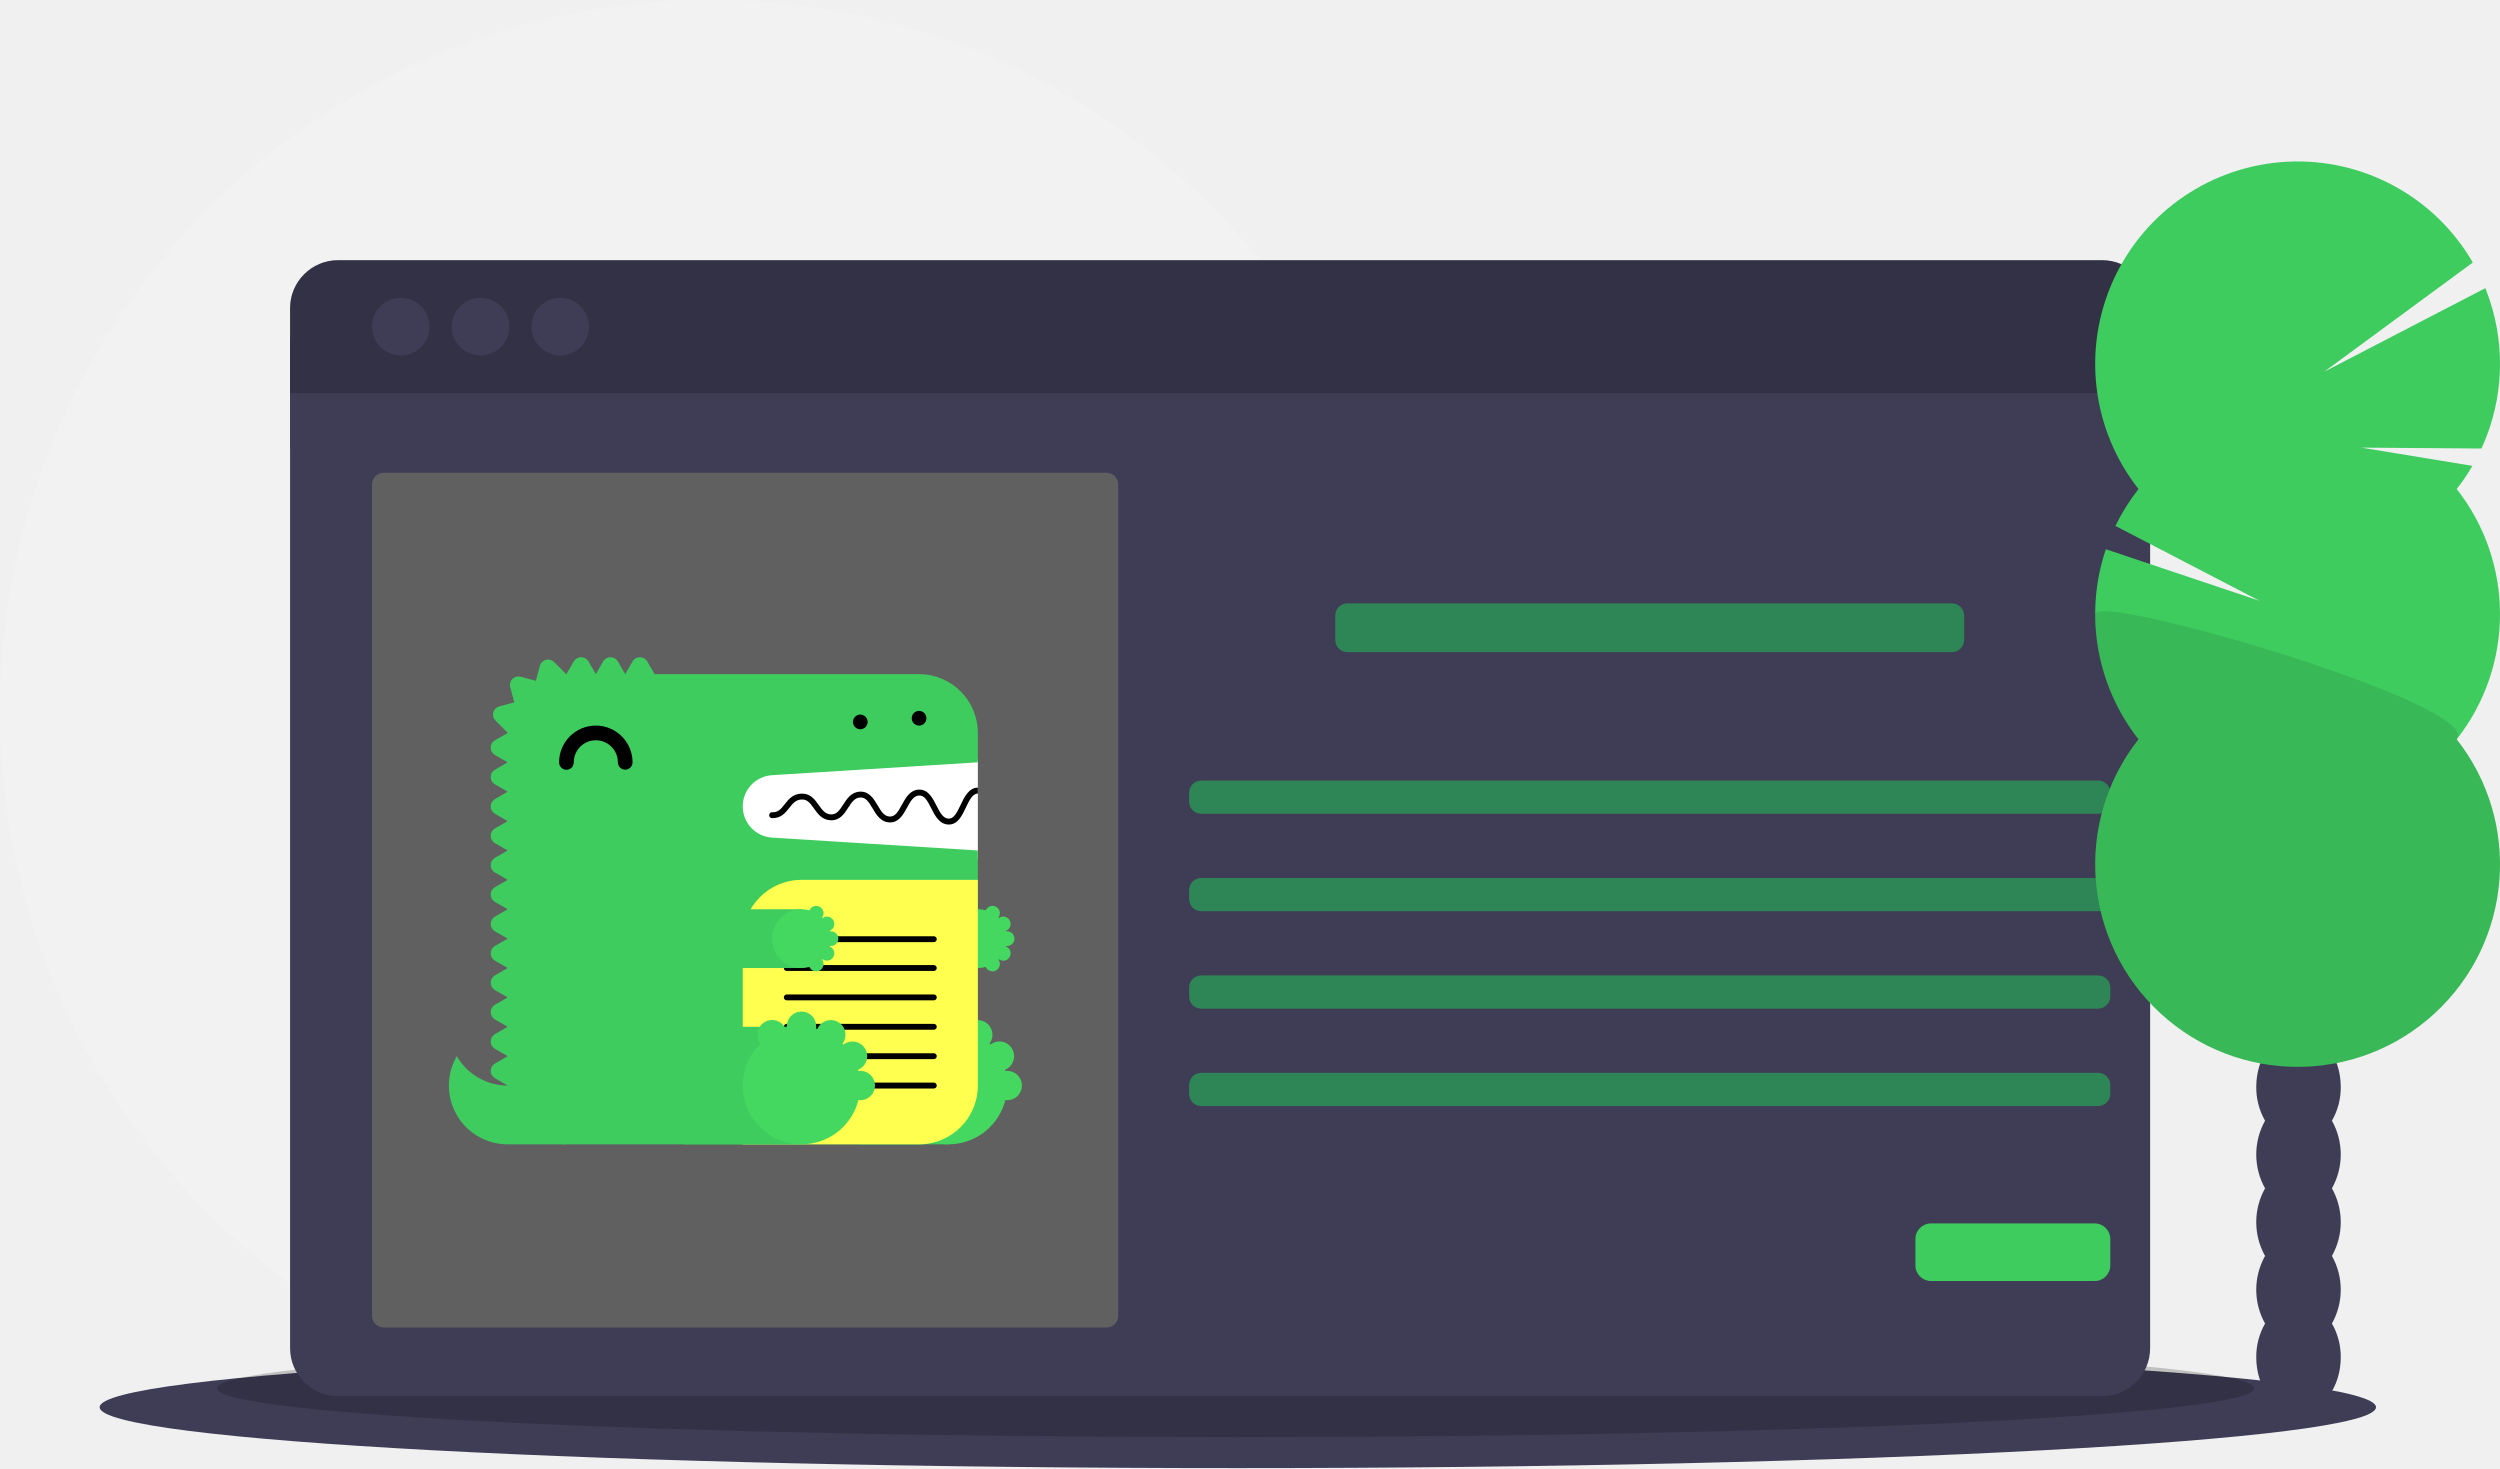
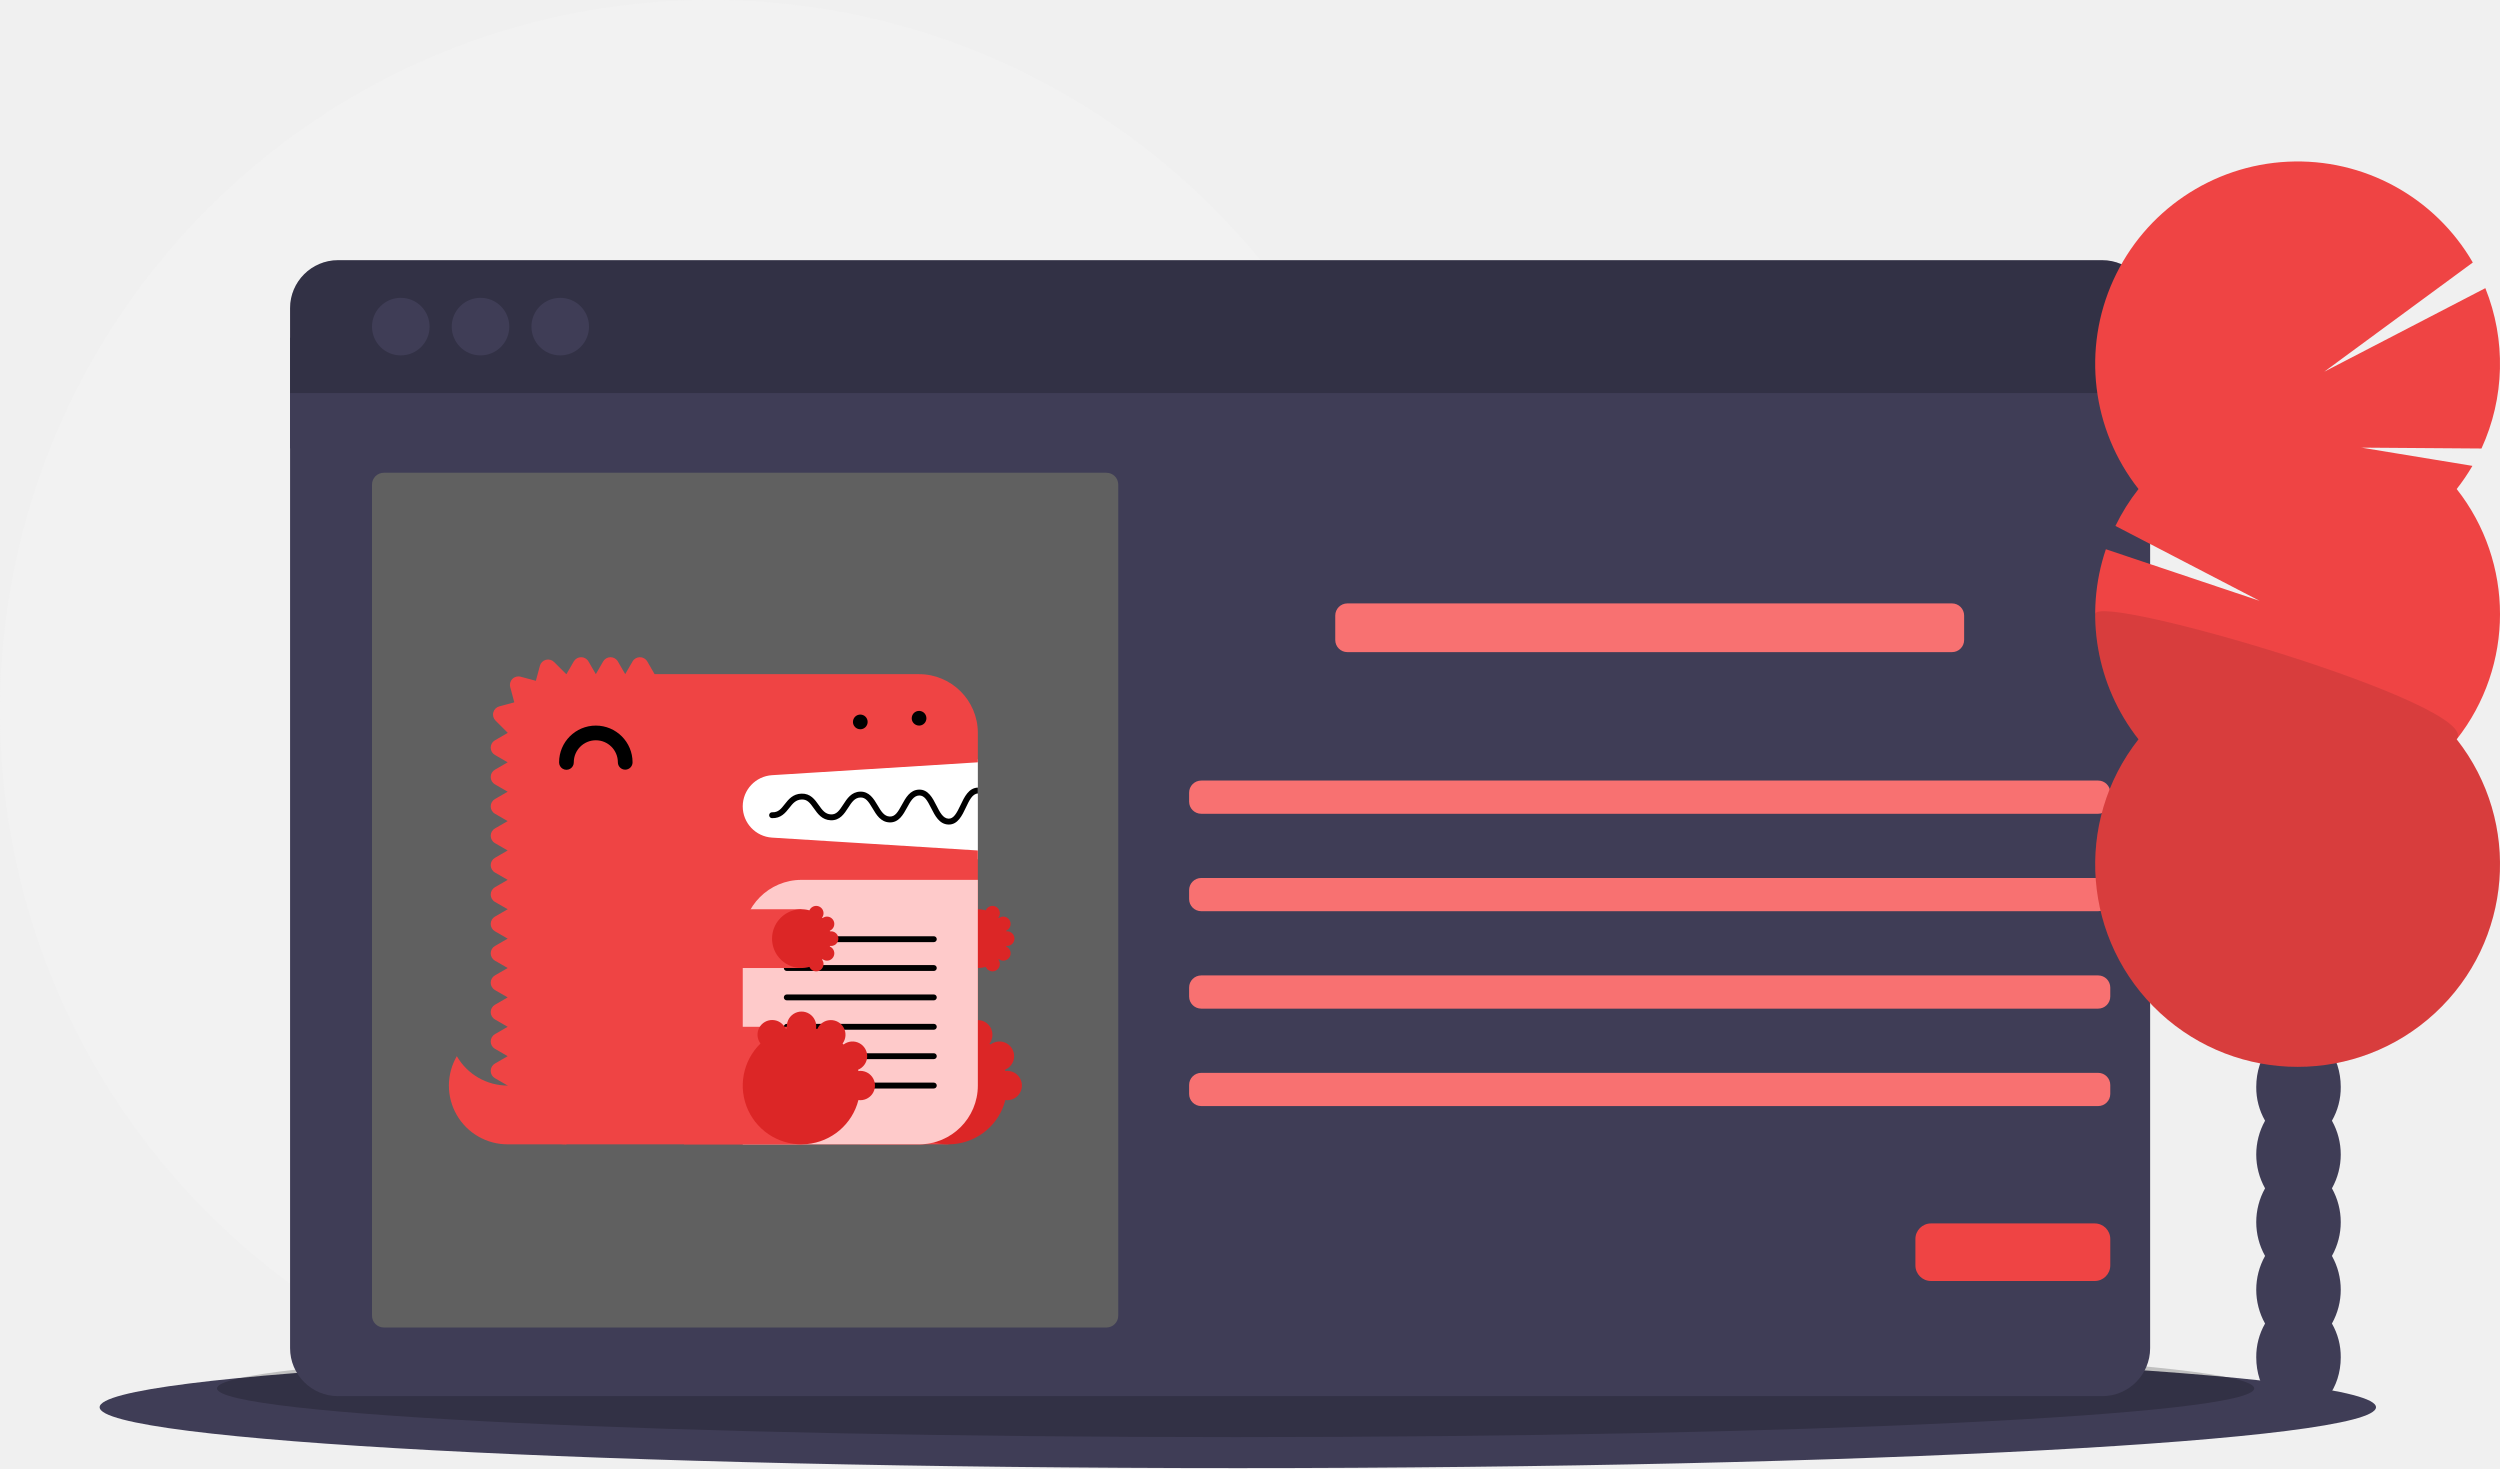
<svg xmlns="http://www.w3.org/2000/svg" width="1129" height="663" viewBox="0 0 1129 663">
  <circle cx="321" cy="321" r="321" fill="#f2f2f2" />
  <ellipse cx="559" cy="635.5" rx="514" ry="27.5" fill="#3f3d56" />
  <ellipse cx="558" cy="627" rx="460" ry="22" opacity="0.2" />
  <rect x="131" y="152.5" width="840" height="50" fill="#3f3d56" />
  <path d="M166.5,727.33A21.67,21.67,0,0,0,188.17,749H984.83A21.67,21.67,0,0,0,1006.5,727.33V296h-840Z" transform="translate(-35.5 -118.5)" fill="#3f3d56" />
  <path d="M984.83,236H188.17A21.67,21.67,0,0,0,166.5,257.67V296h840V257.67A21.67,21.67,0,0,0,984.83,236Z" transform="translate(-35.5 -118.5)" fill="#3f3d56" />
  <path d="M984.83,236H188.17A21.67,21.67,0,0,0,166.5,257.67V296h840V257.67A21.67,21.67,0,0,0,984.83,236Z" transform="translate(-35.5 -118.5)" opacity="0.2" />
  <circle cx="181" cy="147.5" r="13" fill="#3f3d56" />
  <circle cx="217" cy="147.5" r="13" fill="#3f3d56" />
  <circle cx="253" cy="147.5" r="13" fill="#3f3d56" />
  <rect x="168" y="213.5" width="337" height="386" rx="5.335" fill="#606060" />
-   <rect x="603" y="272.5" width="284" height="22" rx="5.476" fill="#2e8555" />
-   <rect x="537" y="352.5" width="416" height="15" rx="5.476" fill="#2e8555" />
-   <rect x="537" y="396.5" width="416" height="15" rx="5.476" fill="#2e8555" />
-   <rect x="537" y="440.5" width="416" height="15" rx="5.476" fill="#2e8555" />
-   <rect x="537" y="484.5" width="416" height="15" rx="5.476" fill="#2e8555" />
-   <rect x="865" y="552.5" width="88" height="26" rx="7.028" fill="#3ecc5f" />
+   <rect x="603" y="272.5" width="284" height="22" rx="5.476" fill="#f87171" />
+   <rect x="537" y="352.5" width="416" height="15" rx="5.476" fill="#f87171" />
+   <rect x="537" y="396.5" width="416" height="15" rx="5.476" fill="#f87171" />
+   <rect x="537" y="440.5" width="416" height="15" rx="5.476" fill="#f87171" />
+   <rect x="537" y="484.5" width="416" height="15" rx="5.476" fill="#f87171" />
+   <rect x="865" y="552.5" width="88" height="26" rx="7.028" fill="#ef4444" />
  <path d="M1088.603,624.616a30.114,30.114,0,0,0,3.983-15.266c0-13.797-8.544-24.981-19.083-24.981s-19.083,11.184-19.083,24.981a30.114,30.114,0,0,0,3.983,15.266,31.248,31.248,0,0,0,0,30.532,31.248,31.248,0,0,0,0,30.532,31.248,31.248,0,0,0,0,30.532,30.114,30.114,0,0,0-3.983,15.266c0,13.797,8.544,24.981,19.083,24.981s19.083-11.184,19.083-24.981a30.114,30.114,0,0,0-3.983-15.266,31.248,31.248,0,0,0,0-30.532,31.248,31.248,0,0,0,0-30.532,31.248,31.248,0,0,0,0-30.532Z" transform="translate(-35.5 -118.5)" fill="#3f3d56" />
  <ellipse cx="1038.003" cy="460.318" rx="19.083" ry="24.981" fill="#3f3d56" />
  <ellipse cx="1038.003" cy="429.786" rx="19.083" ry="24.981" fill="#3f3d56" />
-   <path d="M1144.939,339.345a91.611,91.611,0,0,0,7.107-10.461l-50.141-8.235,54.229.403a91.566,91.566,0,0,0,1.746-72.426l-72.754,37.741,67.097-49.321a91.413,91.413,0,1,0-150.971,102.298,91.458,91.458,0,0,0-10.425,16.669l65.087,33.814-69.4-23.292a91.46,91.46,0,0,0,14.738,85.837,91.406,91.406,0,1,0,143.689,0,91.418,91.418,0,0,0,0-113.029Z" transform="translate(-35.5 -118.5)" fill="#3ecc5f" fill-rule="evenodd" />
+   <path d="M1144.939,339.345a91.611,91.611,0,0,0,7.107-10.461l-50.141-8.235,54.229.403a91.566,91.566,0,0,0,1.746-72.426l-72.754,37.741,67.097-49.321a91.413,91.413,0,1,0-150.971,102.298,91.458,91.458,0,0,0-10.425,16.669l65.087,33.814-69.4-23.292a91.46,91.46,0,0,0,14.738,85.837,91.406,91.406,0,1,0,143.689,0,91.418,91.418,0,0,0,0-113.029Z" transform="translate(-35.5 -118.5)" fill="#ef4444" fill-rule="evenodd" />
  <path d="M981.688,395.859a91.013,91.013,0,0,0,19.561,56.514,91.406,91.406,0,1,0,143.689,0C1157.19,436.821,981.688,385.6,981.688,395.859Z" transform="translate(-35.5 -118.5)" opacity="0.1" />
  <path d="M365.62,461.436H477.094v45.12H365.62Z" transform="translate(-35.5 -118.5)" fill="#fff" fill-rule="evenodd" />
-   <path d="M264.763,608.741a26.509,26.509,0,0,1-22.962-13.271,26.51,26.51,0,0,0,22.962,39.812H291.304V608.741Z" transform="translate(-35.5 -118.5)" fill="#3ecc5f" fill-rule="evenodd" />
-   <path d="M384.172,468.571l92.922-5.807V449.493a26.541,26.541,0,0,0-26.541-26.541H331.116l-3.318-5.746a3.83,3.83,0,0,0-6.635,0l-3.318,5.746-3.318-5.746a3.83,3.83,0,0,0-6.635,0l-3.318,5.746L301.257,417.205a3.83,3.83,0,0,0-6.635,0L291.304,422.951c-.029,0-.056.004-.086.004l-5.497-5.495a3.829,3.829,0,0,0-6.407,1.717l-1.817,6.773L270.607,424.103a3.83,3.83,0,0,0-4.691,4.693l1.845,6.891-6.771,1.814a3.832,3.832,0,0,0-1.72,6.41l5.497,5.497c0,.028-.004.056-.004.085l-5.746,3.318a3.83,3.83,0,0,0,0,6.635l5.746,3.318L259.016,466.081a3.83,3.83,0,0,0,0,6.635l5.746,3.318-5.746,3.318a3.83,3.83,0,0,0,0,6.635l5.746,3.318-5.746,3.318a3.83,3.83,0,0,0,0,6.635l5.746,3.318-5.746,3.318a3.83,3.83,0,0,0,0,6.635l5.746,3.318-5.746,3.318a3.83,3.83,0,0,0,0,6.635l5.746,3.318-5.746,3.318a3.83,3.83,0,0,0,0,6.635l5.746,3.318-5.746,3.318a3.83,3.83,0,0,0,0,6.635l5.746,3.318L259.016,558.976a3.83,3.83,0,0,0,0,6.635l5.746,3.318-5.746,3.318a3.83,3.83,0,0,0,0,6.635l5.746,3.318-5.746,3.318a3.83,3.83,0,0,0,0,6.635l5.746,3.318-5.746,3.318a3.83,3.83,0,0,0,0,6.635l5.746,3.318A26.541,26.541,0,0,0,291.304,635.283H450.553A26.541,26.541,0,0,0,477.094,608.741V502.575l-92.922-5.807a14.126,14.126,0,0,1,0-28.198" transform="translate(-35.5 -118.5)" fill="#3ecc5f" fill-rule="evenodd" />
-   <path d="M424.011,635.283h39.812V582.2H424.011Z" transform="translate(-35.5 -118.5)" fill="#3ecc5f" fill-rule="evenodd" />
-   <path d="M490.365,602.106a6.602,6.602,0,0,0-.848.085c-.05-.199-.098-.399-.154-.599A6.627,6.627,0,1,0,482.806,590.21q-.22-.225-.445-.446a6.624,6.624,0,1,0-11.397-6.564c-.196-.056-.394-.102-.591-.153a6.64,6.64,0,1,0-13.101,0c-.196.05-.394.097-.591.153a6.628,6.628,0,1,0-11.397,6.564,26.528,26.528,0,1,0,44.231,25.528,6.621,6.621,0,1,0,.848-13.186" transform="translate(-35.5 -118.5)" fill="#44d860" fill-rule="evenodd" />
-   <path d="M437.282,555.658H477.094V529.117H437.282Z" transform="translate(-35.5 -118.5)" fill="#3ecc5f" fill-rule="evenodd" />
-   <path d="M490.365,545.705a3.318,3.318,0,0,0,0-6.635,3.411,3.411,0,0,0-.423.042c-.027-.1-.049-.199-.077-.299a3.319,3.319,0,0,0-1.278-6.379,3.282,3.282,0,0,0-2.001.687q-.109-.113-.223-.223a3.282,3.282,0,0,0,.671-1.983,3.318,3.318,0,0,0-6.37-1.299,13.271,13.271,0,1,0,0,25.541,3.318,3.318,0,0,0,6.37-1.299,3.282,3.282,0,0,0-.671-1.983q.113-.109.223-.223a3.282,3.282,0,0,0,2.001.687,3.318,3.318,0,0,0,1.278-6.379c.028-.098.05-.199.077-.299a3.413,3.413,0,0,0,.423.042" transform="translate(-35.5 -118.5)" fill="#44d860" fill-rule="evenodd" />
+   <path d="M264.763,608.741a26.509,26.509,0,0,1-22.962-13.271,26.51,26.51,0,0,0,22.962,39.812H291.304V608.741Z" transform="translate(-35.5 -118.5)" fill="#ef4444" fill-rule="evenodd" />
+   <path d="M384.172,468.571l92.922-5.807V449.493a26.541,26.541,0,0,0-26.541-26.541H331.116l-3.318-5.746a3.83,3.83,0,0,0-6.635,0l-3.318,5.746-3.318-5.746a3.83,3.83,0,0,0-6.635,0l-3.318,5.746L301.257,417.205a3.83,3.83,0,0,0-6.635,0L291.304,422.951c-.029,0-.056.004-.086.004l-5.497-5.495a3.829,3.829,0,0,0-6.407,1.717l-1.817,6.773L270.607,424.103a3.83,3.83,0,0,0-4.691,4.693l1.845,6.891-6.771,1.814a3.832,3.832,0,0,0-1.72,6.41l5.497,5.497c0,.028-.004.056-.004.085l-5.746,3.318a3.83,3.83,0,0,0,0,6.635l5.746,3.318L259.016,466.081a3.83,3.83,0,0,0,0,6.635l5.746,3.318-5.746,3.318a3.83,3.83,0,0,0,0,6.635l5.746,3.318-5.746,3.318a3.83,3.83,0,0,0,0,6.635l5.746,3.318-5.746,3.318a3.83,3.83,0,0,0,0,6.635l5.746,3.318-5.746,3.318a3.83,3.83,0,0,0,0,6.635l5.746,3.318-5.746,3.318a3.83,3.83,0,0,0,0,6.635l5.746,3.318-5.746,3.318a3.83,3.83,0,0,0,0,6.635l5.746,3.318L259.016,558.976a3.83,3.83,0,0,0,0,6.635l5.746,3.318-5.746,3.318a3.83,3.83,0,0,0,0,6.635l5.746,3.318-5.746,3.318a3.83,3.83,0,0,0,0,6.635l5.746,3.318-5.746,3.318a3.83,3.83,0,0,0,0,6.635l5.746,3.318A26.541,26.541,0,0,0,291.304,635.283H450.553A26.541,26.541,0,0,0,477.094,608.741V502.575l-92.922-5.807a14.126,14.126,0,0,1,0-28.198" transform="translate(-35.5 -118.5)" fill="#ef4444" fill-rule="evenodd" />
+   <path d="M424.011,635.283h39.812V582.2H424.011Z" transform="translate(-35.5 -118.5)" fill="#ef4444" fill-rule="evenodd" />
+   <path d="M490.365,602.106a6.602,6.602,0,0,0-.848.085c-.05-.199-.098-.399-.154-.599A6.627,6.627,0,1,0,482.806,590.21q-.22-.225-.445-.446a6.624,6.624,0,1,0-11.397-6.564c-.196-.056-.394-.102-.591-.153a6.64,6.64,0,1,0-13.101,0c-.196.05-.394.097-.591.153a6.628,6.628,0,1,0-11.397,6.564,26.528,26.528,0,1,0,44.231,25.528,6.621,6.621,0,1,0,.848-13.186" transform="translate(-35.5 -118.5)" fill="#dc2626" fill-rule="evenodd" />
+   <path d="M437.282,555.658H477.094V529.117H437.282Z" transform="translate(-35.5 -118.5)" fill="#ef4444" fill-rule="evenodd" />
+   <path d="M490.365,545.705a3.318,3.318,0,0,0,0-6.635,3.411,3.411,0,0,0-.423.042c-.027-.1-.049-.199-.077-.299a3.319,3.319,0,0,0-1.278-6.379,3.282,3.282,0,0,0-2.001.687q-.109-.113-.223-.223a3.282,3.282,0,0,0,.671-1.983,3.318,3.318,0,0,0-6.37-1.299,13.271,13.271,0,1,0,0,25.541,3.318,3.318,0,0,0,6.37-1.299,3.282,3.282,0,0,0-.671-1.983q.113-.109.223-.223a3.282,3.282,0,0,0,2.001.687,3.318,3.318,0,0,0,1.278-6.379c.028-.098.05-.199.077-.299a3.413,3.413,0,0,0,.423.042" transform="translate(-35.5 -118.5)" fill="#dc2626" fill-rule="evenodd" />
  <path d="M317.845,466.081a3.318,3.318,0,0,1-3.318-3.318,9.953,9.953,0,1,0-19.906,0,3.318,3.318,0,1,1-6.635,0,16.588,16.588,0,1,1,33.177,0,3.318,3.318,0,0,1-3.318,3.318" transform="translate(-35.5 -118.5)" fill-rule="evenodd" />
-   <path d="M370.928,635.283h79.624A26.541,26.541,0,0,0,477.094,608.741v-92.895H397.47a26.541,26.541,0,0,0-26.541,26.541Z" transform="translate(-35.5 -118.5)" fill="#ffff50" fill-rule="evenodd" />
+   <path d="M370.928,635.283h79.624A26.541,26.541,0,0,0,477.094,608.741v-92.895H397.47a26.541,26.541,0,0,0-26.541,26.541Z" transform="translate(-35.5 -118.5)" fill="#fecaca" fill-rule="evenodd" />
  <path d="M457.214,556.985H390.808a1.327,1.327,0,0,1,0-2.654h66.407a1.327,1.327,0,0,1,0,2.654m0,26.541H390.808a1.327,1.327,0,1,1,0-2.654h66.407a1.327,1.327,0,0,1,0,2.654m0,26.541H390.808a1.327,1.327,0,1,1,0-2.654h66.407a1.327,1.327,0,0,1,0,2.654m0-66.107H390.808a1.327,1.327,0,0,1,0-2.654h66.407a1.327,1.327,0,0,1,0,2.654m0,26.295H390.808a1.327,1.327,0,0,1,0-2.654h66.407a1.327,1.327,0,0,1,0,2.654m0,26.541H390.808a1.327,1.327,0,0,1,0-2.654h66.407a1.327,1.327,0,0,1,0,2.654M477.094,474.191c-.016,0-.029-.008-.045-.007-4.101.139-6.041,4.241-7.753,7.86-1.786,3.782-3.168,6.241-5.432,6.167-2.507-.09-3.94-2.922-5.458-5.919-1.744-3.442-3.734-7.347-7.913-7.201-4.042.138-5.989,3.708-7.706,6.857-1.827,3.355-3.071,5.395-5.469,5.3-2.557-.093-3.916-2.395-5.489-5.06-1.753-2.967-3.78-6.304-7.878-6.189-3.973.137-5.925,3.165-7.648,5.839-1.822,2.827-3.099,4.549-5.527,4.447-2.618-.093-3.971-2.004-5.535-4.216-1.757-2.486-3.737-5.299-7.823-5.162-3.886.133-5.838,2.614-7.559,4.801-1.635,2.076-2.912,3.718-5.612,3.615a1.328,1.328,0,1,0-.096,2.654c4.004.134,6.032-2.389,7.793-4.628,1.562-1.985,2.91-3.699,5.564-3.789,2.556-.109,3.754,1.48,5.567,4.041,1.721,2.434,3.675,5.194,7.605,5.336,4.118.138,6.099-2.939,7.854-5.663,1.569-2.434,2.922-4.535,5.507-4.624,2.379-.089,3.675,1.792,5.501,4.885,1.721,2.916,3.671,6.219,7.68,6.365,4.147.143,6.15-3.477,7.895-6.682,1.512-2.771,2.938-5.388,5.466-5.476,2.379-.056,3.62,2.117,5.456,5.746,1.715,3.388,3.659,7.226,7.73,7.373l.224.004c4.066,0,5.996-4.081,7.704-7.689,1.512-3.198,2.942-6.211,5.397-6.334Z" transform="translate(-35.5 -118.5)" fill-rule="evenodd" />
-   <path d="M344.387,635.283h53.083V582.2H344.387Z" transform="translate(-35.5 -118.5)" fill="#3ecc5f" fill-rule="evenodd" />
-   <path d="M424.011,602.106a6.602,6.602,0,0,0-.848.085c-.05-.199-.098-.399-.154-.599A6.627,6.627,0,1,0,416.452,590.21q-.22-.225-.445-.446a6.624,6.624,0,1,0-11.397-6.564c-.196-.056-.394-.102-.591-.153a6.64,6.64,0,1,0-13.101,0c-.196.05-.394.097-.591.153a6.628,6.628,0,1,0-11.397,6.564,26.528,26.528,0,1,0,44.231,25.528,6.621,6.621,0,1,0,.848-13.186" transform="translate(-35.5 -118.5)" fill="#44d860" fill-rule="evenodd" />
-   <path d="M344.387,555.658h53.083V529.117H344.387Z" transform="translate(-35.5 -118.5)" fill="#3ecc5f" fill-rule="evenodd" />
-   <path d="M410.74,545.705a3.318,3.318,0,1,0,0-6.635,3.411,3.411,0,0,0-.423.042c-.027-.1-.049-.199-.077-.299a3.319,3.319,0,0,0-1.278-6.379,3.282,3.282,0,0,0-2.001.687q-.109-.113-.223-.223a3.282,3.282,0,0,0,.671-1.983,3.318,3.318,0,0,0-6.37-1.299,13.271,13.271,0,1,0,0,25.541,3.318,3.318,0,0,0,6.37-1.299,3.282,3.282,0,0,0-.671-1.983q.113-.109.223-.223a3.282,3.282,0,0,0,2.001.687,3.318,3.318,0,0,0,1.278-6.379c.028-.098.05-.199.077-.299a3.413,3.413,0,0,0,.423.042" transform="translate(-35.5 -118.5)" fill="#44d860" fill-rule="evenodd" />
+   <path d="M344.387,635.283h53.083V582.2H344.387Z" transform="translate(-35.5 -118.5)" fill="#ef4444" fill-rule="evenodd" />
+   <path d="M424.011,602.106a6.602,6.602,0,0,0-.848.085c-.05-.199-.098-.399-.154-.599A6.627,6.627,0,1,0,416.452,590.21q-.22-.225-.445-.446a6.624,6.624,0,1,0-11.397-6.564c-.196-.056-.394-.102-.591-.153a6.64,6.64,0,1,0-13.101,0c-.196.05-.394.097-.591.153a6.628,6.628,0,1,0-11.397,6.564,26.528,26.528,0,1,0,44.231,25.528,6.621,6.621,0,1,0,.848-13.186" transform="translate(-35.5 -118.5)" fill="#dc2626" fill-rule="evenodd" />
+   <path d="M344.387,555.658h53.083V529.117H344.387Z" transform="translate(-35.5 -118.5)" fill="#ef4444" fill-rule="evenodd" />
+   <path d="M410.74,545.705a3.318,3.318,0,1,0,0-6.635,3.411,3.411,0,0,0-.423.042c-.027-.1-.049-.199-.077-.299a3.319,3.319,0,0,0-1.278-6.379,3.282,3.282,0,0,0-2.001.687q-.109-.113-.223-.223a3.282,3.282,0,0,0,.671-1.983,3.318,3.318,0,0,0-6.37-1.299,13.271,13.271,0,1,0,0,25.541,3.318,3.318,0,0,0,6.37-1.299,3.282,3.282,0,0,0-.671-1.983q.113-.109.223-.223a3.282,3.282,0,0,0,2.001.687,3.318,3.318,0,0,0,1.278-6.379c.028-.098.05-.199.077-.299a3.413,3.413,0,0,0,.423.042" transform="translate(-35.5 -118.5)" fill="#dc2626" fill-rule="evenodd" />
  <path d="M424.011,447.834a3.603,3.603,0,0,1-.65-.066,3.344,3.344,0,0,1-.624-.186,3.447,3.447,0,0,1-.572-.305,5.027,5.027,0,0,1-.504-.411,3.887,3.887,0,0,1-.41-.504,3.275,3.275,0,0,1-.557-1.845,3.602,3.602,0,0,1,.066-.65,3.826,3.826,0,0,1,.184-.624,3.489,3.489,0,0,1,.307-.571,3.197,3.197,0,0,1,.914-.916,3.447,3.447,0,0,1,.572-.305,3.344,3.344,0,0,1,.624-.186,3.069,3.069,0,0,1,1.301,0,3.223,3.223,0,0,1,1.194.491,5.028,5.028,0,0,1,.504.411,4.88,4.88,0,0,1,.411.504,3.382,3.382,0,0,1,.305.571,3.478,3.478,0,0,1,.252,1.274A3.364,3.364,0,0,1,426.36,446.865a5.027,5.027,0,0,1-.504.411,3.306,3.306,0,0,1-1.845.557m26.541-1.659a3.388,3.388,0,0,1-2.35-.969,5.042,5.042,0,0,1-.41-.504,3.275,3.275,0,0,1-.557-1.845,3.387,3.387,0,0,1,.967-2.349,5.026,5.026,0,0,1,.504-.411,3.447,3.447,0,0,1,.572-.305,3.343,3.343,0,0,1,.624-.186,3.07,3.07,0,0,1,1.301,0,3.224,3.224,0,0,1,1.194.491,5.026,5.026,0,0,1,.504.411,3.388,3.388,0,0,1,.969,2.349,3.726,3.726,0,0,1-.066.65,3.374,3.374,0,0,1-.186.624,4.715,4.715,0,0,1-.305.571,4.88,4.88,0,0,1-.411.504,5.026,5.026,0,0,1-.504.411,3.305,3.305,0,0,1-1.845.557" transform="translate(-35.5 -118.5)" fill-rule="evenodd" />
</svg>
